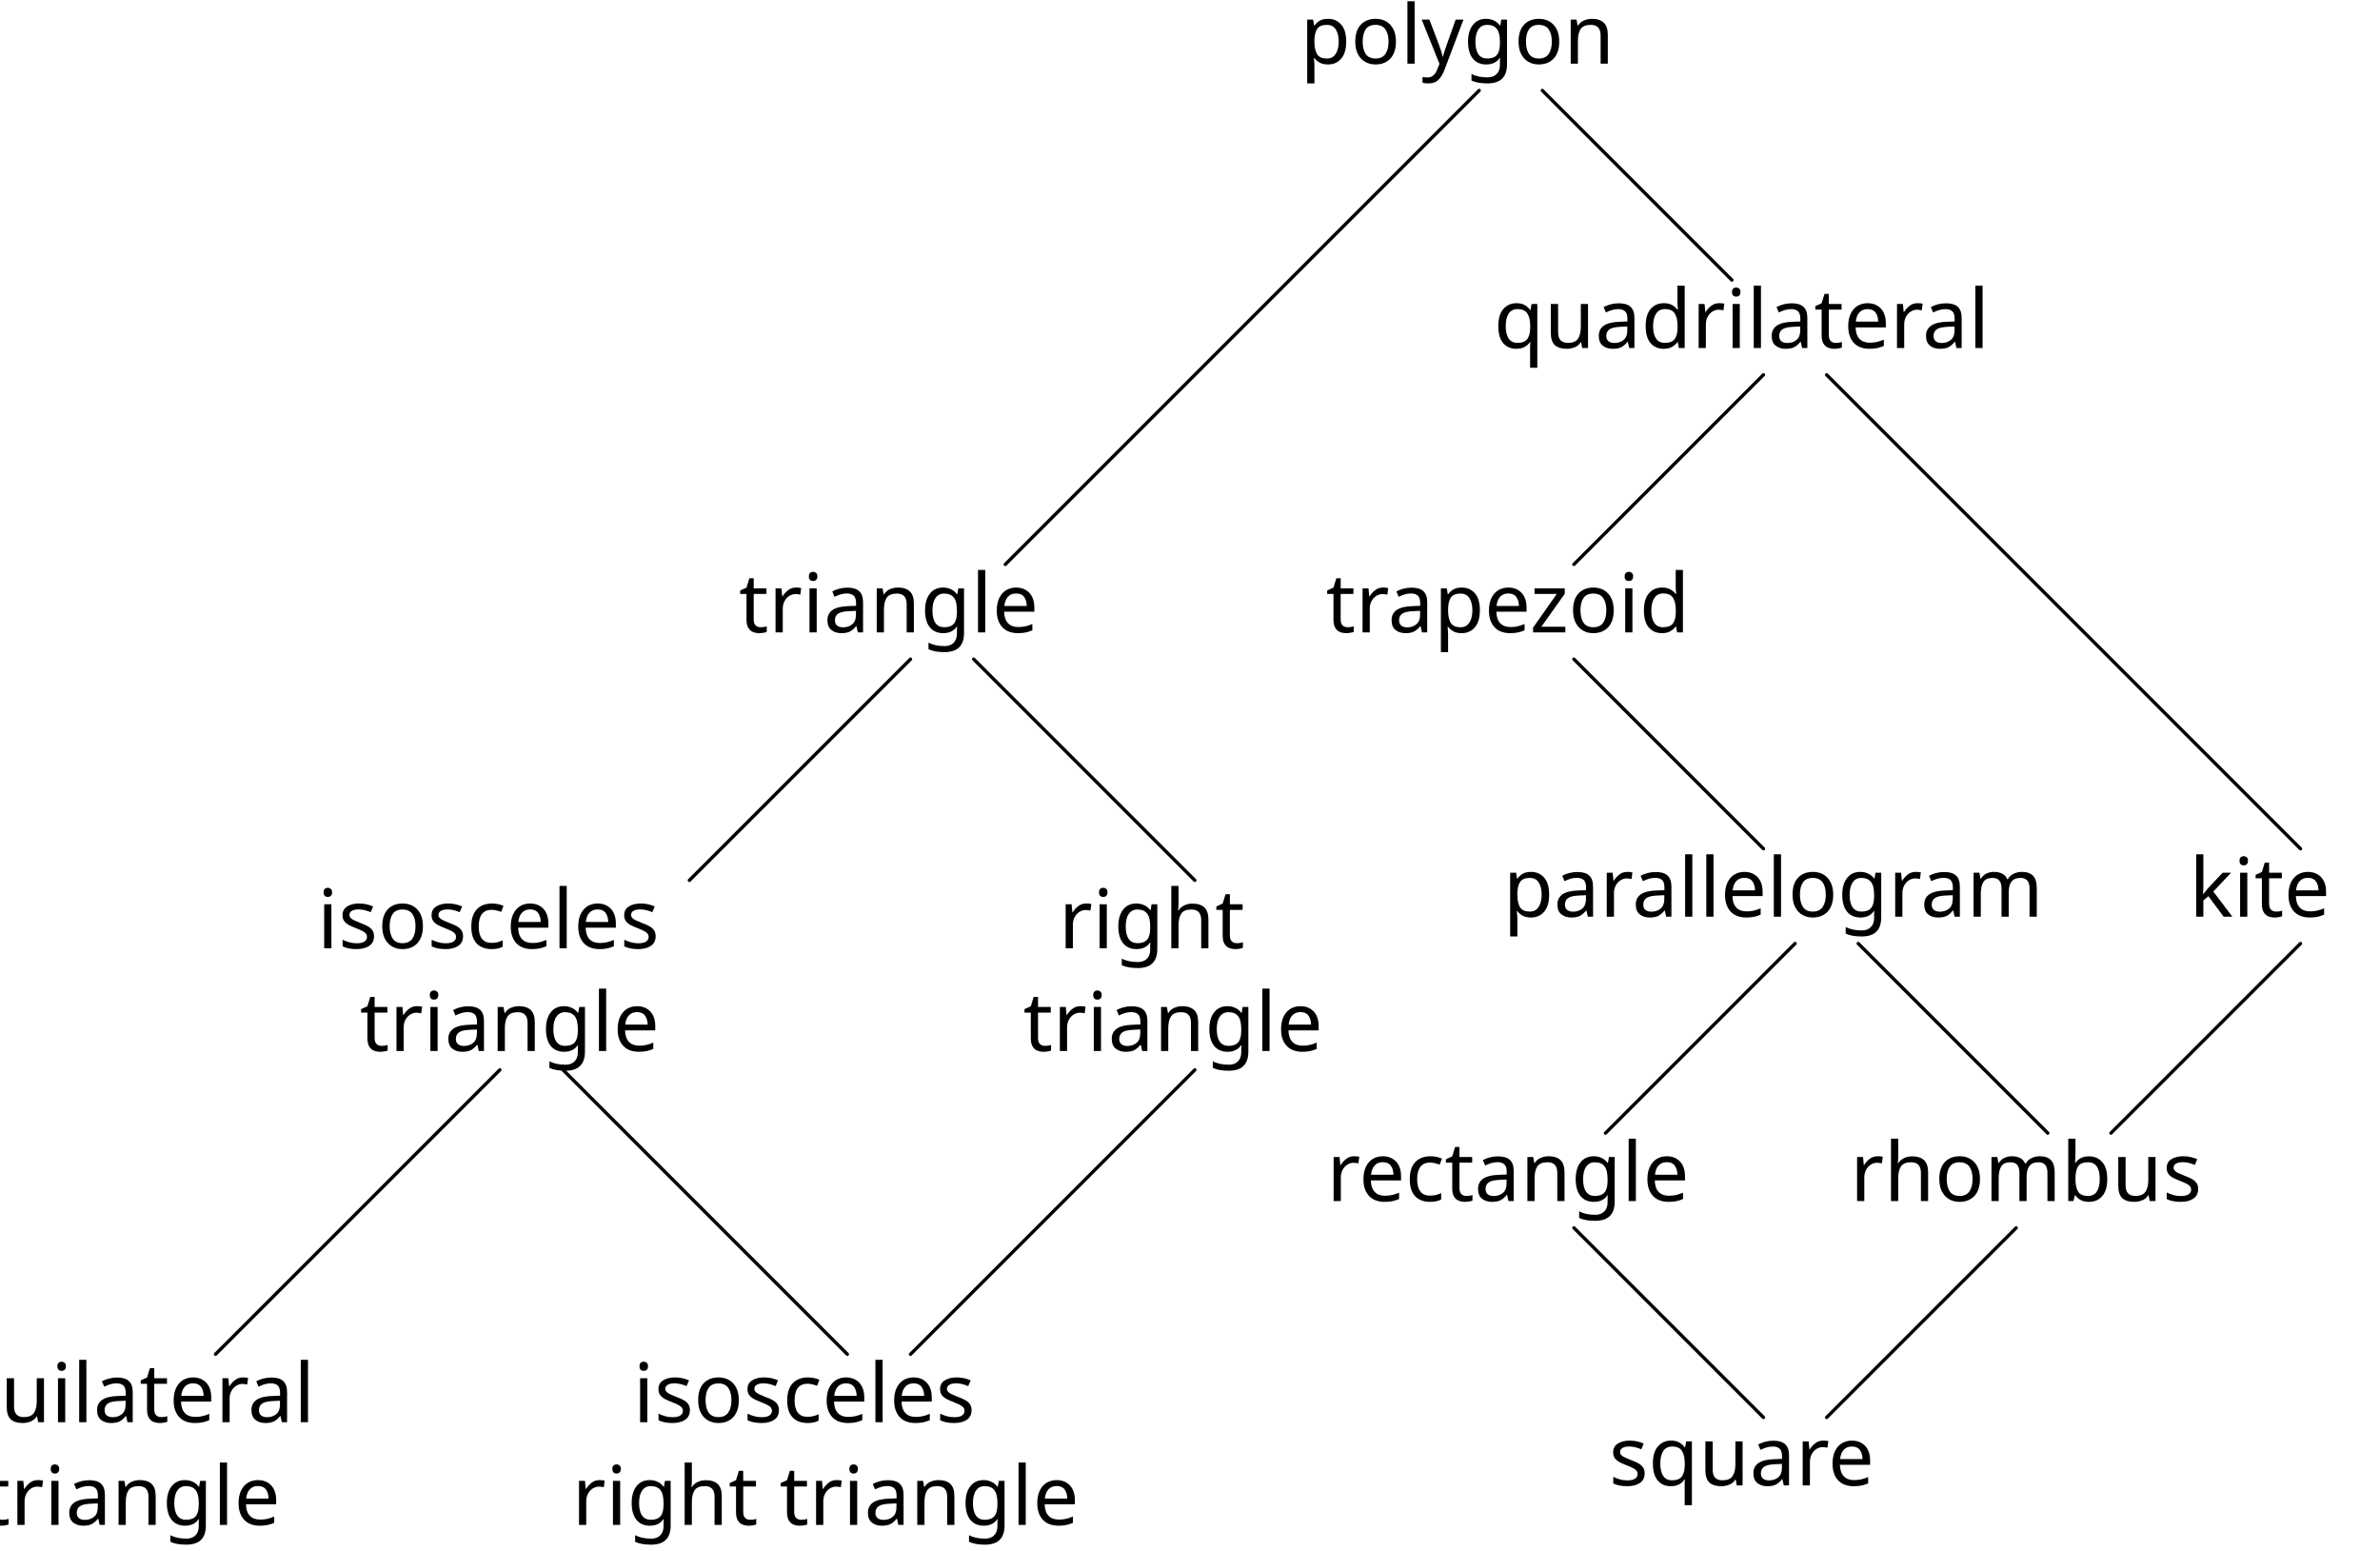
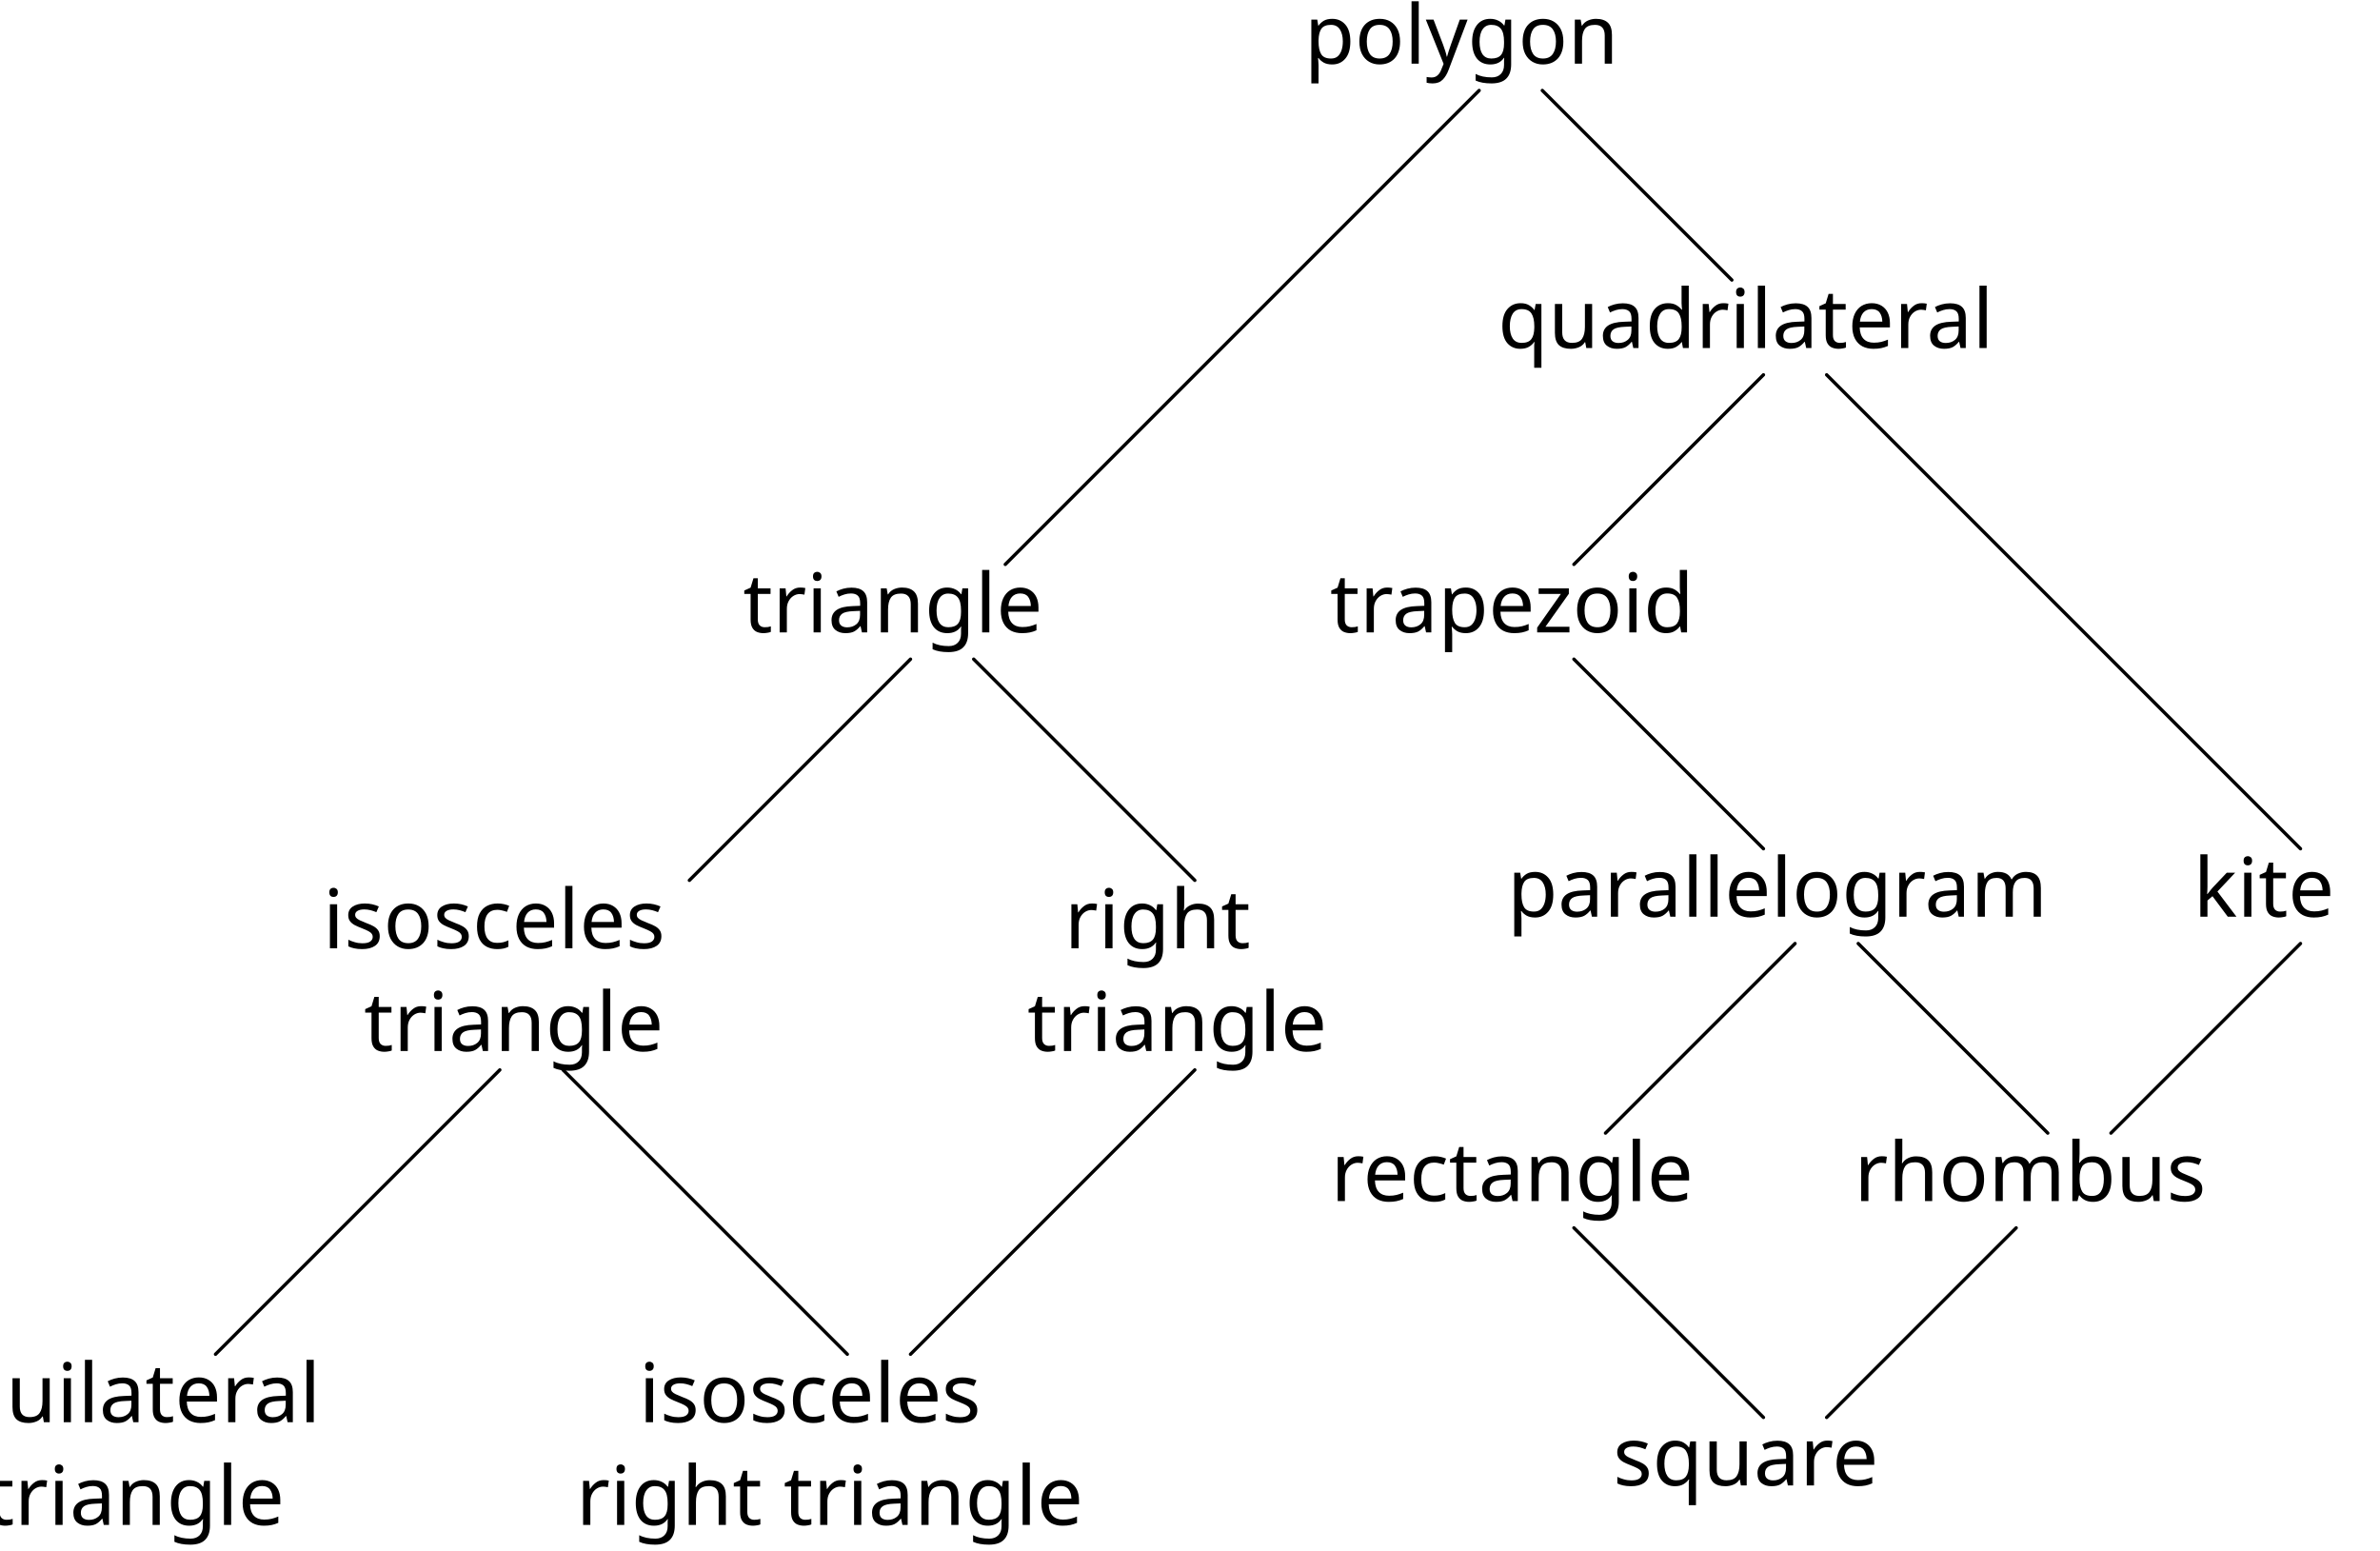
<svg xmlns="http://www.w3.org/2000/svg" width="376.693" height="245.418" id="svg8906" version="1.1" style="display:inline">
  <defs id="defs8908" />
  <g id="layer6" style="display:inline" transform="translate(-85.89024,-68.0458)">
    <path style="fill:none;stroke:#000000;stroke-width:0.531;stroke-linecap:round;stroke-linejoin:round;stroke-miterlimit:4;stroke-opacity:1;stroke-dasharray:none" d="m 365,127.362 -30,30" id="path9537-3-17" />
    <path style="fill:none;stroke:#000000;stroke-width:0.531;stroke-linecap:round;stroke-linejoin:round;stroke-miterlimit:4;stroke-opacity:1;stroke-dasharray:none" d="m 380,217.362 30,30" id="path9537-3-3" />
    <path style="fill:none;stroke:#000000;stroke-width:0.531;stroke-linecap:round;stroke-linejoin:round;stroke-miterlimit:4;stroke-opacity:1;stroke-dasharray:none" d="m 370,217.362 -30,30" id="path9537-3-17-4" />
    <path style="fill:none;stroke:#000000;stroke-width:0.531;stroke-linecap:round;stroke-linejoin:round;stroke-miterlimit:4;stroke-opacity:1;stroke-dasharray:none" d="m 405,262.362 -30,30" id="path9537-3-17-6" />
    <path style="fill:none;stroke:#000000;stroke-width:0.531;stroke-linecap:round;stroke-linejoin:round;stroke-miterlimit:4;stroke-opacity:1;stroke-dasharray:none" d="m 335,262.362 30,30" id="path9537-3-9-6" />
    <path style="fill:none;stroke:#000000;stroke-width:0.531;stroke-linecap:round;stroke-linejoin:round;stroke-miterlimit:4;stroke-opacity:1;stroke-dasharray:none" d="m 450,217.362 -30,30" id="path9537-3-17-7" />
    <path style="fill:none;stroke:#000000;stroke-width:0.531;stroke-linecap:round;stroke-linejoin:round;stroke-miterlimit:4;stroke-opacity:1;stroke-dasharray:none" d="m 330,82.362 30,30" id="path9537-3-8" />
    <path style="fill:none;stroke:#000000;stroke-width:0.531;stroke-linecap:round;stroke-linejoin:round;stroke-miterlimit:4;stroke-opacity:1;stroke-dasharray:none" d="m 335,172.362 30,30" id="path9537-3-8-0" />
    <path id="path9537-3-17-1-9-1-5" d="M 320,82.362 245,157.362" style="fill:none;stroke:#000000;stroke-width:0.531;stroke-linecap:round;stroke-linejoin:round;stroke-miterlimit:4;stroke-opacity:1;stroke-dasharray:none" />
    <path style="fill:none;stroke:#000000;stroke-width:0.531;stroke-linecap:round;stroke-linejoin:round;stroke-miterlimit:4;stroke-opacity:1;stroke-dasharray:none" d="m 375,127.362 75,75" id="path9537-3-9-1" />
    <path style="fill:none;stroke:#000000;stroke-width:0.531;stroke-linecap:round;stroke-linejoin:round;stroke-miterlimit:4;stroke-opacity:1;stroke-dasharray:none;display:inline" d="m 240,172.362 35,35" id="path9537-3-8-2" />
    <path style="fill:none;stroke:#000000;stroke-width:0.531;stroke-linecap:round;stroke-linejoin:round;stroke-miterlimit:4;stroke-opacity:1;stroke-dasharray:none;display:inline" d="m 175,237.362 45,45" id="path9537-3-8-2-3" />
    <path style="fill:none;stroke:#000000;stroke-width:0.531;stroke-linecap:round;stroke-linejoin:round;stroke-miterlimit:4;stroke-opacity:1;stroke-dasharray:none;display:inline" d="m 230,172.362 -35,35" id="path9537-3-17-1-9-1-0" />
    <path style="fill:none;stroke:#000000;stroke-width:0.531;stroke-linecap:round;stroke-linejoin:round;stroke-miterlimit:4;stroke-opacity:1;stroke-dasharray:none;display:inline" d="m 275,237.362 -45,45" id="path9537-3-17-1-9-1-0-5" />
    <path style="fill:none;stroke:#000000;stroke-width:0.531;stroke-linecap:round;stroke-linejoin:round;stroke-miterlimit:4;stroke-opacity:1;stroke-dasharray:none;display:inline" d="m 165,237.362 -45,45" id="path9537-3-17-72-3-9" />
  </g>
  <g id="layer7" style="display:inline" transform="translate(-85.89024,-68.0458)">
-     <text xml:space="preserve" style="font-size:13px;font-style:normal;font-variant:normal;font-weight:normal;font-stretch:normal;text-align:center;line-height:125%;letter-spacing:0px;word-spacing:0px;text-anchor:middle;fill:#000000;fill-opacity:1;stroke:none;font-family:Libertinus Sans;-inkscape-font-specification:Libertinus Sans" x="325" y="78.12" id="text9475">
-       <tspan id="tspan9477" x="325" y="78.12">polygon</tspan>
+     <text xml:space="preserve" style="font-style:normal;font-variant:normal;font-weight:normal;font-stretch:normal;line-height:0%;font-family:'Linux Biolinum O';-inkscape-font-specification:'Linux Biolinum O';text-align:center;letter-spacing:0px;word-spacing:0px;text-anchor:middle;fill:#000000;fill-opacity:1;stroke:none" x="325" y="78.12" id="text9475">
+       <tspan id="tspan9477" x="325" y="78.12" style="font-size:13px;line-height:1.25">polygon</tspan>
    </text>
-     <text xml:space="preserve" style="font-size:13px;font-style:normal;font-variant:normal;font-weight:normal;font-stretch:normal;text-align:center;line-height:125%;letter-spacing:0px;word-spacing:0px;text-anchor:middle;fill:#000000;fill-opacity:1;stroke:none;font-family:Libertinus Sans;-inkscape-font-specification:Libertinus Sans" x="370" y="123.12" id="text9479">
-       <tspan id="tspan9481" x="370" y="123.12">quadrilateral</tspan>
+     <text xml:space="preserve" style="font-style:normal;font-variant:normal;font-weight:normal;font-stretch:normal;line-height:0%;font-family:'Linux Biolinum O';-inkscape-font-specification:'Linux Biolinum O';text-align:center;letter-spacing:0px;word-spacing:0px;text-anchor:middle;fill:#000000;fill-opacity:1;stroke:none" x="370" y="123.12" id="text9479">
+       <tspan id="tspan9481" x="370" y="123.12" style="font-size:13px;line-height:1.25">quadrilateral</tspan>
    </text>
-     <text xml:space="preserve" style="font-size:13px;font-style:normal;font-variant:normal;font-weight:normal;font-stretch:normal;text-align:center;line-height:125%;letter-spacing:0px;word-spacing:0px;text-anchor:middle;fill:#000000;fill-opacity:1;stroke:none;font-family:Libertinus Sans;-inkscape-font-specification:Libertinus Sans" x="452" y="213.12" id="text9483">
-       <tspan id="tspan9485" x="452" y="213.12">kite</tspan>
+     <text xml:space="preserve" style="font-style:normal;font-variant:normal;font-weight:normal;font-stretch:normal;line-height:0%;font-family:'Linux Biolinum O';-inkscape-font-specification:'Linux Biolinum O';text-align:center;letter-spacing:0px;word-spacing:0px;text-anchor:middle;fill:#000000;fill-opacity:1;stroke:none" x="452" y="213.12" id="text9483">
+       <tspan id="tspan9485" x="452" y="213.12" style="font-size:13px;line-height:1.25">kite</tspan>
    </text>
-     <text xml:space="preserve" style="font-size:13px;font-style:normal;font-variant:normal;font-weight:normal;font-stretch:normal;text-align:center;line-height:125%;letter-spacing:0px;word-spacing:0px;text-anchor:middle;fill:#000000;fill-opacity:1;stroke:none;font-family:Libertinus Sans;-inkscape-font-specification:Libertinus Sans" x="333" y="168.12" id="text9487">
-       <tspan id="tspan9489" x="333" y="168.12">trapezoid</tspan>
+     <text xml:space="preserve" style="font-style:normal;font-variant:normal;font-weight:normal;font-stretch:normal;line-height:0%;font-family:'Linux Biolinum O';-inkscape-font-specification:'Linux Biolinum O';text-align:center;letter-spacing:0px;word-spacing:0px;text-anchor:middle;fill:#000000;fill-opacity:1;stroke:none" x="333" y="168.12" id="text9487">
+       <tspan id="tspan9489" x="333" y="168.12" style="font-size:13px;line-height:1.25">trapezoid</tspan>
    </text>
-     <text xml:space="preserve" style="font-size:13px;font-style:normal;font-variant:normal;font-weight:normal;font-stretch:normal;text-align:center;line-height:125%;letter-spacing:0px;word-spacing:0px;text-anchor:middle;fill:#000000;fill-opacity:1;stroke:none;font-family:Libertinus Sans;-inkscape-font-specification:Libertinus Sans" x="375" y="213.12" id="text9491">
-       <tspan id="tspan9493" x="375" y="213.12">parallelogram</tspan>
+     <text xml:space="preserve" style="font-style:normal;font-variant:normal;font-weight:normal;font-stretch:normal;line-height:0%;font-family:'Linux Biolinum O';-inkscape-font-specification:'Linux Biolinum O';text-align:center;letter-spacing:0px;word-spacing:0px;text-anchor:middle;fill:#000000;fill-opacity:1;stroke:none" x="375" y="213.12" id="text9491">
+       <tspan id="tspan9493" x="375" y="213.12" style="font-size:13px;line-height:1.25">parallelogram</tspan>
    </text>
-     <text xml:space="preserve" style="font-size:13px;font-style:normal;font-variant:normal;font-weight:normal;font-stretch:normal;text-align:center;line-height:125%;letter-spacing:0px;word-spacing:0px;text-anchor:middle;fill:#000000;fill-opacity:1;stroke:none;font-family:Libertinus Sans;-inkscape-font-specification:Libertinus Sans" x="333" y="258.12" id="text9511">
-       <tspan id="tspan9513" x="333" y="258.12">rectangle</tspan>
+     <text xml:space="preserve" style="font-style:normal;font-variant:normal;font-weight:normal;font-stretch:normal;line-height:0%;font-family:'Linux Biolinum O';-inkscape-font-specification:'Linux Biolinum O';text-align:center;letter-spacing:0px;word-spacing:0px;text-anchor:middle;fill:#000000;fill-opacity:1;stroke:none" x="333" y="258.12" id="text9511">
+       <tspan id="tspan9513" x="333" y="258.12" style="font-size:13px;line-height:1.25">rectangle</tspan>
    </text>
-     <text xml:space="preserve" style="font-size:13px;font-style:normal;font-variant:normal;font-weight:normal;font-stretch:normal;text-align:center;line-height:125%;letter-spacing:0px;word-spacing:0px;text-anchor:middle;fill:#000000;fill-opacity:1;stroke:none;font-family:Libertinus Sans;-inkscape-font-specification:Libertinus Sans" x="415" y="258.12" id="text9515">
-       <tspan id="tspan9517" x="415" y="258.12">rhombus</tspan>
+     <text xml:space="preserve" style="font-style:normal;font-variant:normal;font-weight:normal;font-stretch:normal;line-height:0%;font-family:'Linux Biolinum O';-inkscape-font-specification:'Linux Biolinum O';text-align:center;letter-spacing:0px;word-spacing:0px;text-anchor:middle;fill:#000000;fill-opacity:1;stroke:none" x="415" y="258.12" id="text9515">
+       <tspan id="tspan9517" x="415" y="258.12" style="font-size:13px;line-height:1.25">rhombus</tspan>
    </text>
-     <text xml:space="preserve" style="font-size:13px;font-style:normal;font-variant:normal;font-weight:normal;font-stretch:normal;text-align:center;line-height:125%;letter-spacing:0px;word-spacing:0px;text-anchor:middle;fill:#000000;fill-opacity:1;stroke:none;font-family:Libertinus Sans;-inkscape-font-specification:Libertinus Sans" x="370" y="303.12" id="text9519">
-       <tspan id="tspan9521" x="370" y="303.12">square</tspan>
+     <text xml:space="preserve" style="font-style:normal;font-variant:normal;font-weight:normal;font-stretch:normal;line-height:0%;font-family:'Linux Biolinum O';-inkscape-font-specification:'Linux Biolinum O';text-align:center;letter-spacing:0px;word-spacing:0px;text-anchor:middle;fill:#000000;fill-opacity:1;stroke:none" x="370" y="303.12" id="text9519">
+       <tspan id="tspan9521" x="370" y="303.12" style="font-size:13px;line-height:1.25">square</tspan>
    </text>
-     <text xml:space="preserve" style="font-size:13px;font-style:normal;font-variant:normal;font-weight:normal;font-stretch:normal;text-align:center;line-height:125%;letter-spacing:0px;word-spacing:0px;text-anchor:middle;fill:#000000;fill-opacity:1;stroke:none;font-family:Libertinus Sans;-inkscape-font-specification:Libertinus Sans" x="235" y="168.12" id="text9495">
-       <tspan id="tspan9497" x="235" y="168.12">triangle</tspan>
+     <text xml:space="preserve" style="font-style:normal;font-variant:normal;font-weight:normal;font-stretch:normal;line-height:0%;font-family:'Linux Biolinum O';-inkscape-font-specification:'Linux Biolinum O';text-align:center;letter-spacing:0px;word-spacing:0px;text-anchor:middle;fill:#000000;fill-opacity:1;stroke:none" x="235" y="168.12" id="text9495">
+       <tspan id="tspan9497" x="235" y="168.12" style="font-size:13px;line-height:1.25">triangle</tspan>
    </text>
-     <text xml:space="preserve" style="font-size:13px;font-style:normal;font-variant:normal;font-weight:normal;font-stretch:normal;text-align:center;line-height:125%;letter-spacing:0px;word-spacing:0px;text-anchor:middle;fill:#000000;fill-opacity:1;stroke:none;font-family:Libertinus Sans;-inkscape-font-specification:Libertinus Sans" x="175" y="218.12" id="text9499">
-       <tspan id="tspan9501" x="175" y="218.12">isosceles</tspan>
-       <tspan x="175" y="234.37" id="tspan9503">triangle</tspan>
+     <text xml:space="preserve" style="font-style:normal;font-variant:normal;font-weight:normal;font-stretch:normal;line-height:0%;font-family:'Linux Biolinum O';-inkscape-font-specification:'Linux Biolinum O';text-align:center;letter-spacing:0px;word-spacing:0px;text-anchor:middle;fill:#000000;fill-opacity:1;stroke:none" x="175" y="218.12" id="text9499">
+       <tspan id="tspan9501" x="175" y="218.12" style="font-size:13px;line-height:1.25">isosceles</tspan>
+       <tspan x="175" y="234.37" id="tspan9503" style="font-size:13px;line-height:1.25">triangle</tspan>
    </text>
-     <text xml:space="preserve" style="font-size:13px;font-style:normal;font-variant:normal;font-weight:normal;font-stretch:normal;text-align:center;line-height:125%;letter-spacing:0px;word-spacing:0px;text-anchor:middle;fill:#000000;fill-opacity:1;stroke:none;font-family:Libertinus Sans;-inkscape-font-specification:Libertinus Sans" x="280" y="218.12" id="text9505">
-       <tspan id="tspan9507" x="280" y="218.12">right</tspan>
-       <tspan x="280" y="234.37" id="tspan9509">triangle</tspan>
+     <text xml:space="preserve" style="font-style:normal;font-variant:normal;font-weight:normal;font-stretch:normal;line-height:0%;font-family:'Linux Biolinum O';-inkscape-font-specification:'Linux Biolinum O';text-align:center;letter-spacing:0px;word-spacing:0px;text-anchor:middle;fill:#000000;fill-opacity:1;stroke:none" x="280" y="218.12" id="text9505">
+       <tspan id="tspan9507" x="280" y="218.12" style="font-size:13px;line-height:1.25">right</tspan>
+       <tspan x="280" y="234.37" id="tspan9509" style="font-size:13px;line-height:1.25">triangle</tspan>
    </text>
-     <text xml:space="preserve" style="font-size:13px;font-style:normal;font-variant:normal;font-weight:normal;font-stretch:normal;text-align:center;line-height:125%;letter-spacing:0px;word-spacing:0px;text-anchor:middle;fill:#000000;fill-opacity:1;stroke:none;font-family:Libertinus Sans;-inkscape-font-specification:Libertinus Sans" x="225" y="293.12" id="text9523">
-       <tspan id="tspan9525" x="225" y="293.12">isosceles</tspan>
-       <tspan x="225" y="309.37" id="tspan9529">right triangle</tspan>
+     <text xml:space="preserve" style="font-style:normal;font-variant:normal;font-weight:normal;font-stretch:normal;line-height:0%;font-family:'Linux Biolinum O';-inkscape-font-specification:'Linux Biolinum O';text-align:center;letter-spacing:0px;word-spacing:0px;text-anchor:middle;fill:#000000;fill-opacity:1;stroke:none" x="225" y="293.12" id="text9523">
+       <tspan id="tspan9525" x="225" y="293.12" style="font-size:13px;line-height:1.25">isosceles</tspan>
+       <tspan x="225" y="309.37" id="tspan9529" style="font-size:13px;line-height:1.25">right triangle</tspan>
    </text>
-     <text xml:space="preserve" style="font-size:13px;font-style:normal;font-variant:normal;font-weight:normal;font-stretch:normal;text-align:center;line-height:125%;letter-spacing:0px;word-spacing:0px;text-anchor:middle;fill:#000000;fill-opacity:1;stroke:none;font-family:Libertinus Sans;-inkscape-font-specification:Libertinus Sans" x="115" y="293.12" id="text9531">
-       <tspan id="tspan9533" x="115" y="293.12">equilateral</tspan>
-       <tspan x="115" y="309.37" id="tspan9535">triangle</tspan>
+     <text xml:space="preserve" style="font-style:normal;font-variant:normal;font-weight:normal;font-stretch:normal;line-height:0%;font-family:'Linux Biolinum O';-inkscape-font-specification:'Linux Biolinum O';text-align:center;letter-spacing:0px;word-spacing:0px;text-anchor:middle;fill:#000000;fill-opacity:1;stroke:none" x="115" y="293.12" id="text9531">
+       <tspan id="tspan9533" x="115" y="293.12" style="font-size:13px;line-height:1.25">equilateral</tspan>
+       <tspan x="115" y="309.37" id="tspan9535" style="font-size:13px;line-height:1.25">triangle</tspan>
    </text>
  </g>
</svg>
